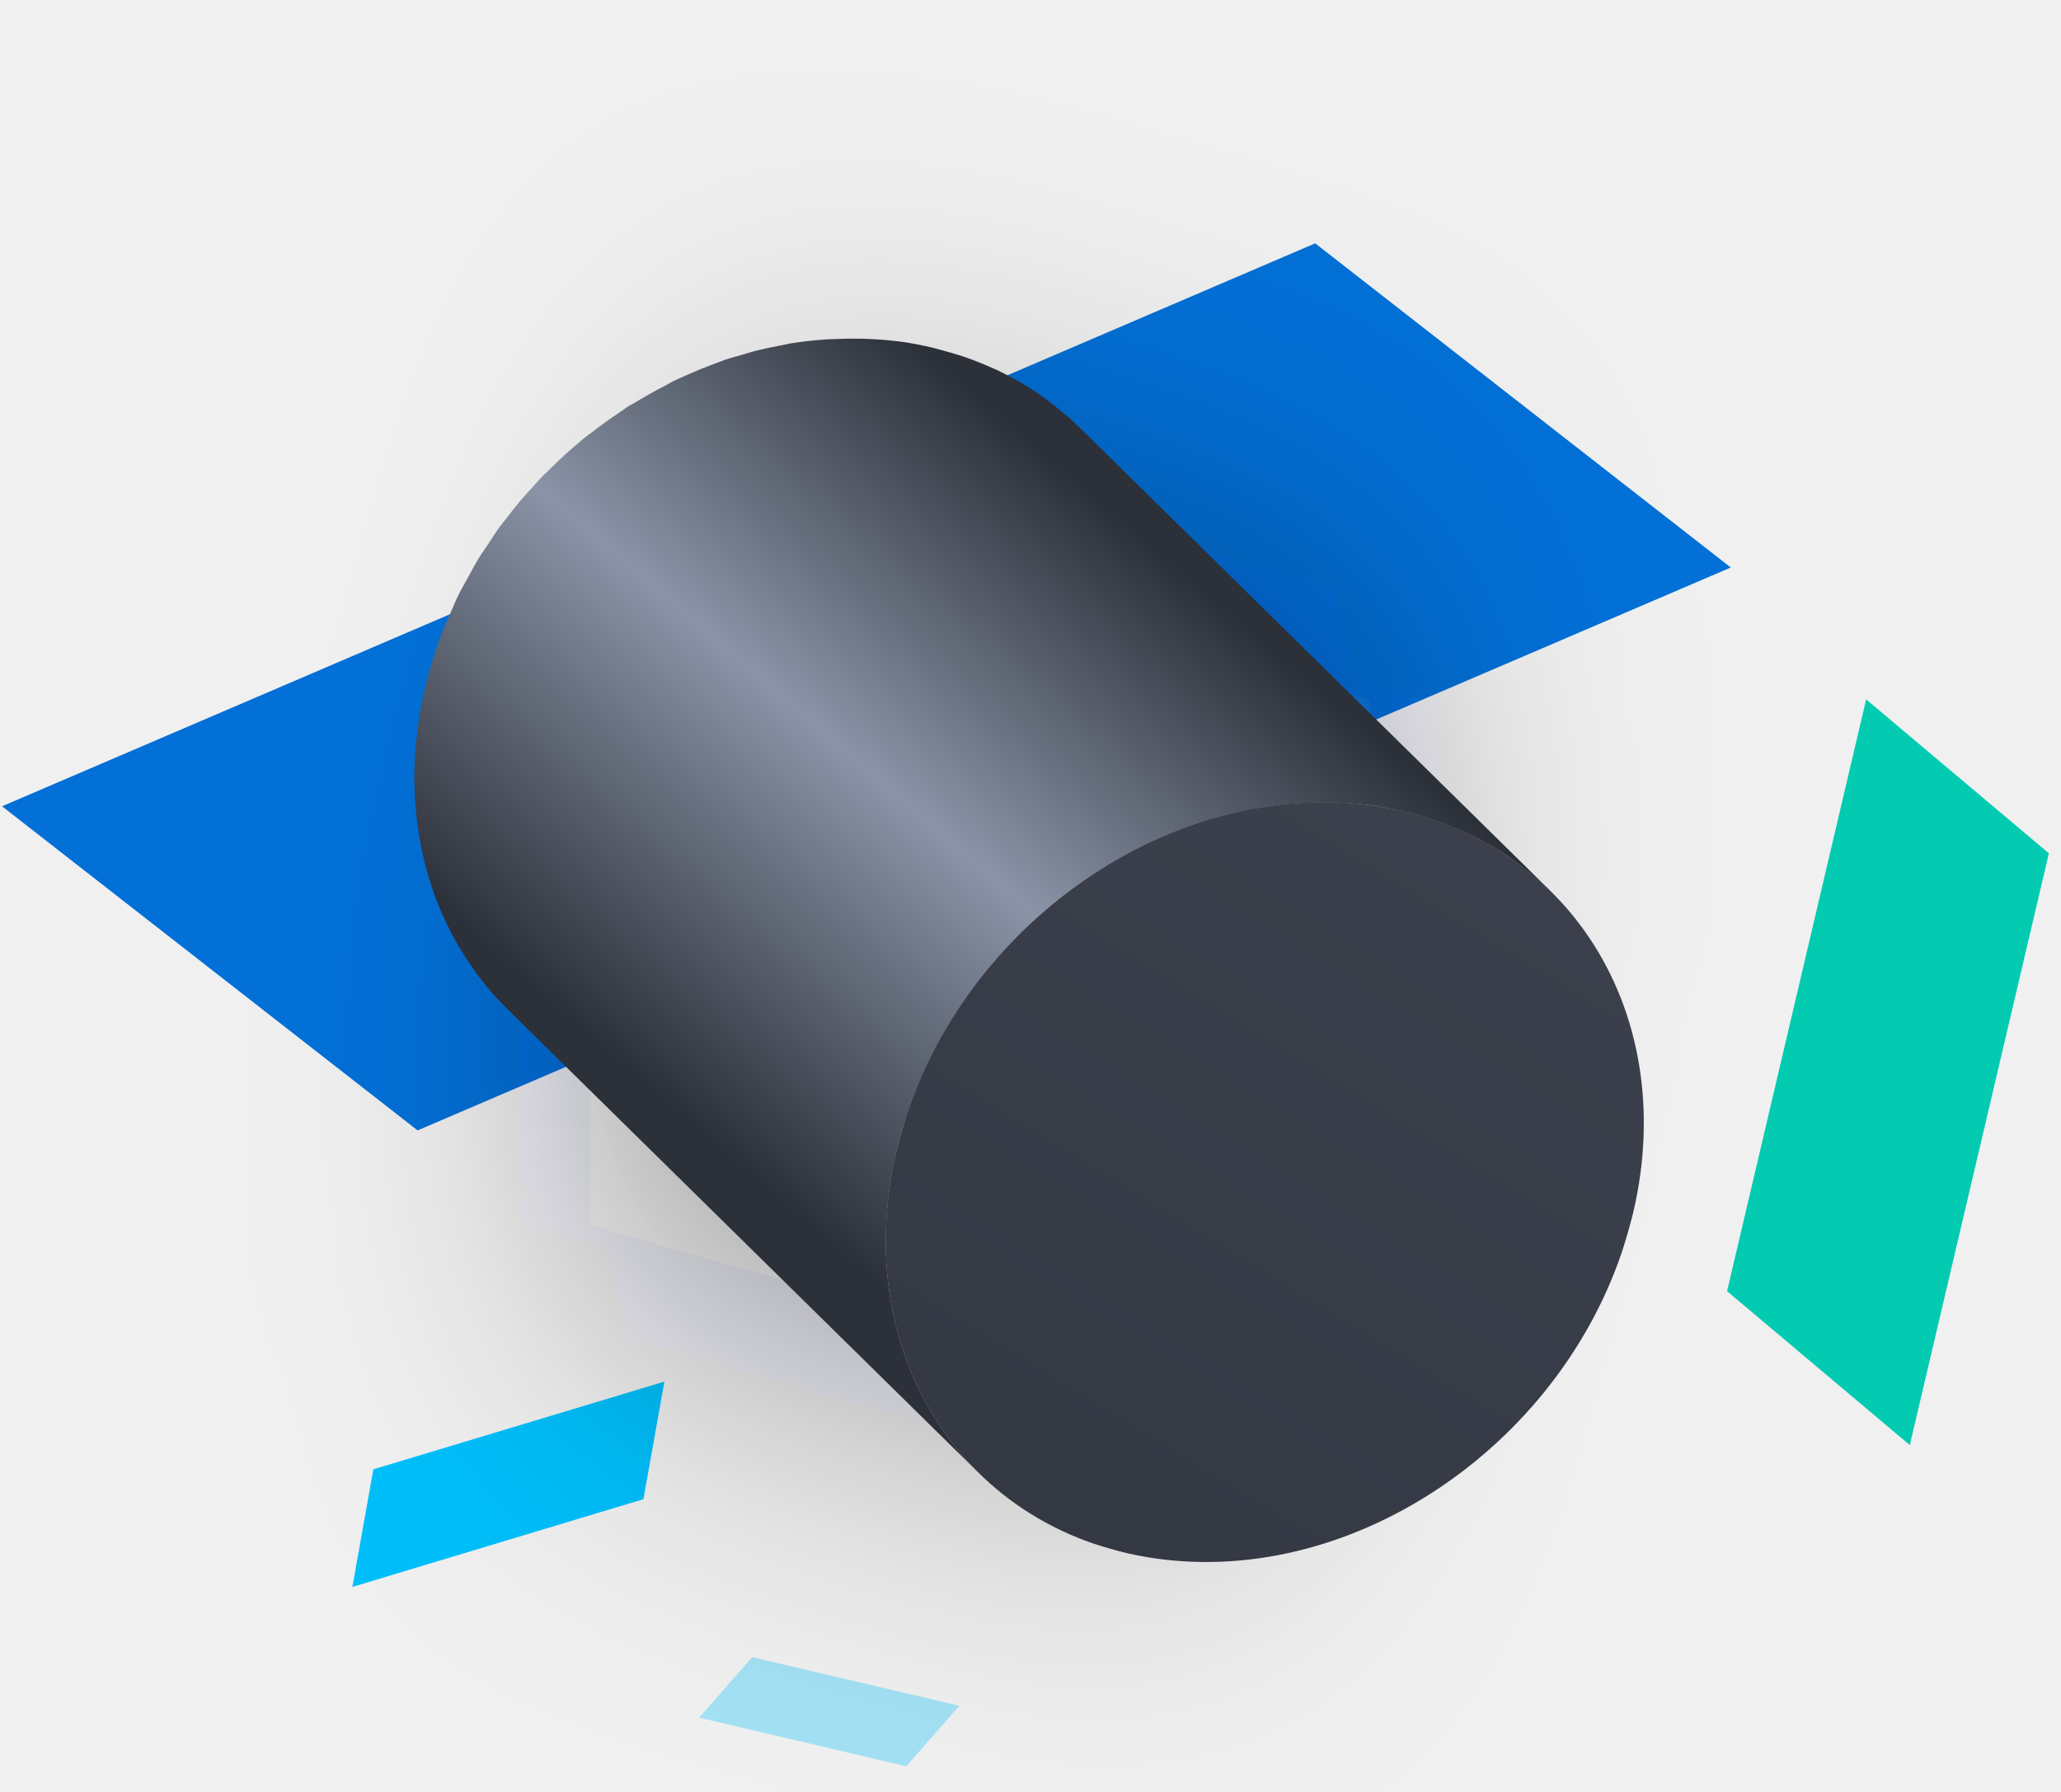
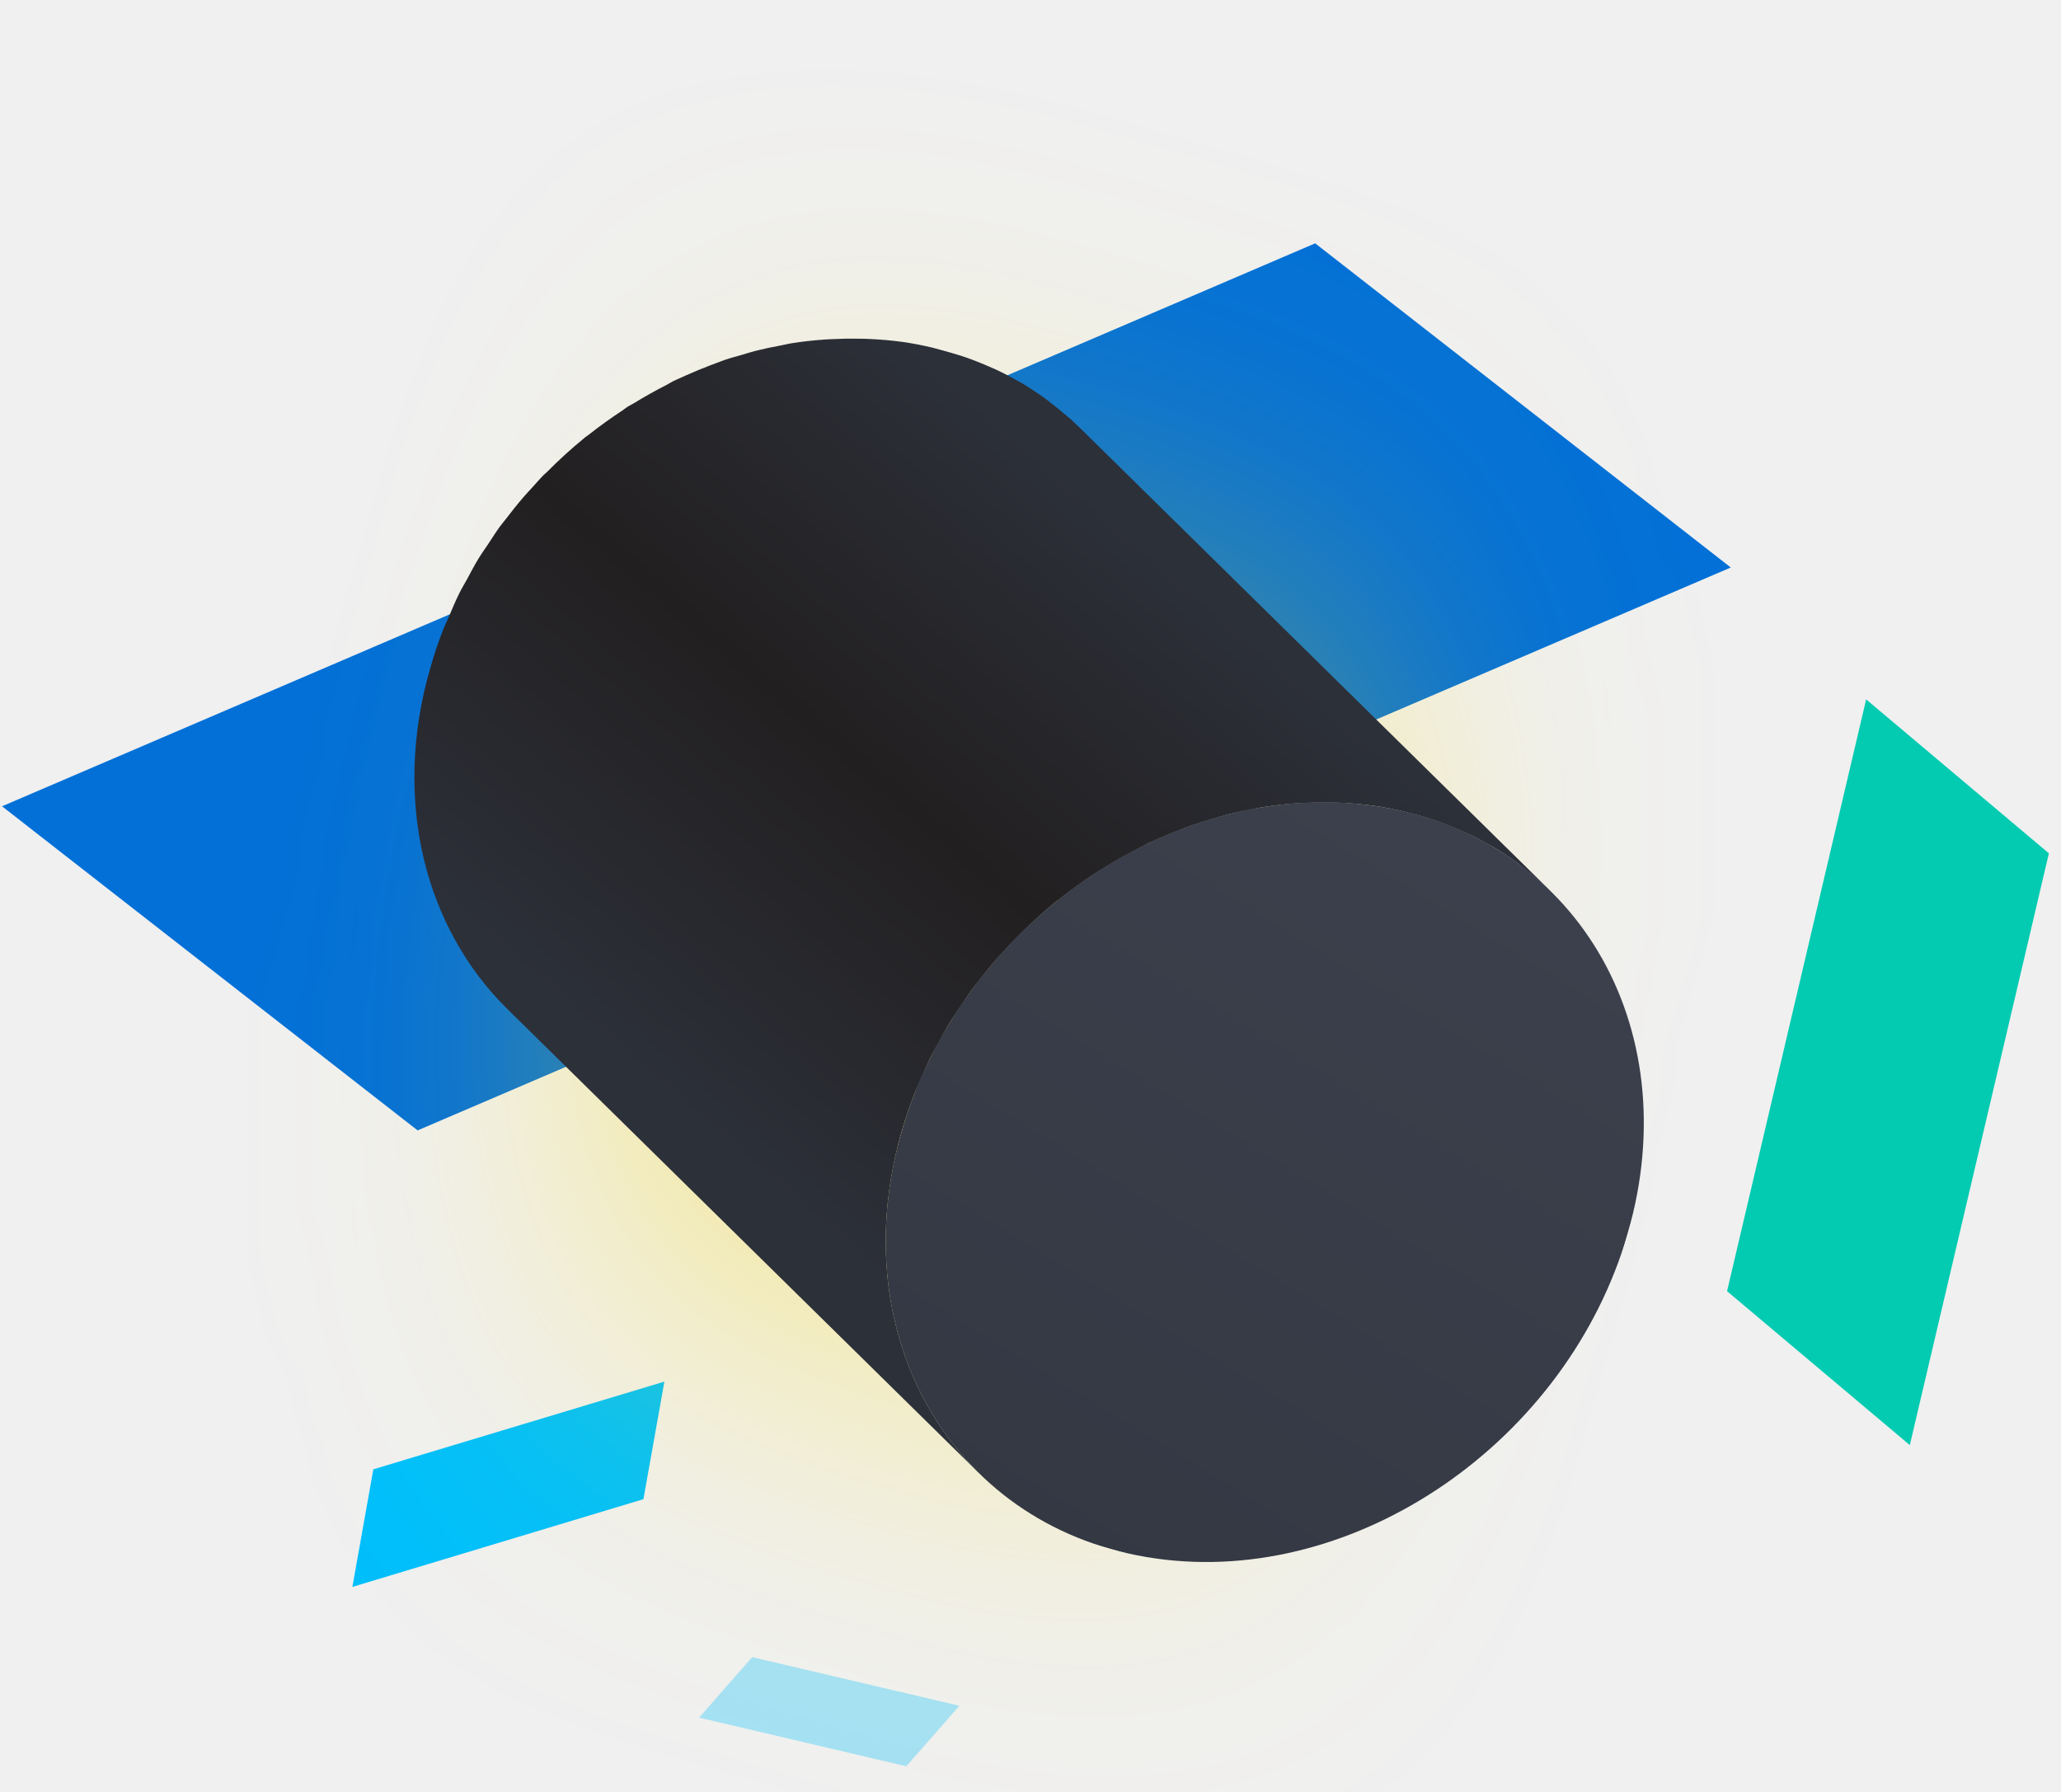
<svg xmlns="http://www.w3.org/2000/svg" xmlns:xlink="http://www.w3.org/1999/xlink" width="115" height="100">
  <defs>
    <filter x="-90%" y="-90%" width="280%" height="280%" filterUnits="objectBoundingBox" id="a">
      <feGaussianBlur stdDeviation="12" in="SourceGraphic" />
    </filter>
    <path id="b" d="M0 .856h63.533v59.675H0z" />
    <linearGradient x1="56.146%" y1="10.87%" x2="25.695%" y2="72.649%" id="c">
      <stop stop-color="#2C3039" offset="0%" />
-       <stop stop-color="#8A94A7" offset="48.131%" />
+       <stop stop-color="#221f20" offset="48.131%" />
      <stop stop-color="#2C3039" offset="100%" />
    </linearGradient>
    <path id="e" d="M.062.344h40.511v44.1H.062z" />
    <linearGradient x1="49.892%" y1=".428%" x2="24.856%" y2="100%" id="f">
      <stop stop-color="#3B404C" offset="0%" />
      <stop stop-color="#333843" offset="100%" />
    </linearGradient>
  </defs>
  <g fill="none" fill-rule="evenodd">
    <path fill="#0270D7" d="M23.302 63.083L.112 44.995l73.273-31.416 23.19 18.091z" />
    <path fill="#00BFFB" d="M35.902 83.663l1.17-6.562-16.24 4.895-1.17 6.563z" />
    <path fill-opacity=".32" fill="#00BFFB" d="M41.972 92.478l-2.962 3.376 11.56 2.714 2.961-3.376z" />
-     <path fill-opacity=".48" fill="#1D2026" filter="url(#a)" d="M36.056 33.707h40v40h-40z" transform="rotate(16 55.276 48.942)" />
+     <path fill-opacity=".48" fill="#fadb00" filter="url(#a)" d="M36.056 33.707h40v40h-40z" transform="rotate(16 55.276 48.942)" />
    <g transform="rotate(16 -28.89 116.929)">
      <mask id="d" fill="#fff">
        <use xlink:href="#b" />
      </mask>
      <path d="M32.628 40.394c.06-.485.116-.972.204-1.45.055-.295.135-.583.2-.874.096-.427.181-.856.296-1.276.084-.303.192-.596.286-.894.128-.401.246-.808.393-1.202.05-.141.113-.275.169-.414.195-.5.4-.997.624-1.483.103-.22.214-.434.322-.65a28.007 28.007 0 0 1 2.005-3.412c.07-.1.15-.192.219-.29.448-.622.922-1.222 1.418-1.801.172-.198.347-.391.523-.584.464-.508.946-.993 1.444-1.46.175-.162.343-.334.522-.493.13-.113.263-.22.392-.332a25.56 25.56 0 0 1 1.147-.91c.146-.11.291-.22.44-.325.356-.254.723-.49 1.093-.723.212-.134.42-.276.637-.402.428-.252.868-.48 1.311-.702.157-.08.307-.169.465-.244a22.326 22.326 0 0 1 1.727-.721c.162-.06.326-.111.49-.168.45-.155.905-.293 1.366-.417.178-.047.354-.097.532-.14a20.012 20.012 0 0 1 1.862-.362 18.96 18.96 0 0 1 1.675-.155c.175-.01.347-.008.52-.013.382-.008.76-.008 1.134.005a17.935 17.935 0 0 1 1.654.144c.174.022.347.042.518.07.44.071.874.161 1.301.266.075.019.154.03.229.05.508.132 1.003.29 1.49.467.143.05.28.11.42.166.347.136.691.282 1.025.44.288.135.575.268.852.419L31.118 2.89a18.16 18.16 0 0 0-.619-.319c-.075-.038-.156-.065-.233-.1-.337-.16-.68-.305-1.028-.442-.14-.055-.276-.115-.417-.165-.49-.176-.985-.335-1.493-.466l-.03-.01c-.063-.016-.13-.024-.192-.04-.43-.105-.865-.195-1.307-.267-.17-.027-.344-.047-.518-.07a17.934 17.934 0 0 0-1.654-.144 17.699 17.699 0 0 0-1.133-.004c-.174.004-.346.003-.52.012-.554.03-1.112.076-1.678.155a20.56 20.56 0 0 0-1.86.364c-.178.04-.355.09-.532.139-.46.122-.917.262-1.368.417-.162.055-.326.106-.488.168-.566.209-1.126.436-1.674.694l-.054.027c-.155.074-.304.162-.458.24a22.56 22.56 0 0 0-1.318.705c-.215.127-.421.268-.633.401-.276.174-.558.338-.826.524-.093.064-.181.135-.272.2-.148.106-.293.217-.438.325-.39.291-.77.594-1.145.91-.132.112-.264.219-.394.333-.065.058-.136.11-.2.169-.113.102-.21.22-.32.324-.5.465-.982.952-1.445 1.46-.097.106-.208.197-.303.304-.079.09-.143.19-.22.281a26.06 26.06 0 0 0-1.42 1.8c-.057.08-.125.152-.182.233-.013.018-.023.038-.036.057a26.58 26.58 0 0 0-1.459 2.366c-.047.087-.108.167-.156.253-.138.26-.26.528-.391.792-.107.217-.218.43-.32.65-.225.485-.43.98-.625 1.481-.054.14-.118.276-.17.417l-.029.07c-.135.368-.242.749-.361 1.126-.094.3-.204.594-.287.899-.119.425-.204.859-.3 1.29-.065.287-.143.57-.197.86-.09.484-.145.974-.205 1.463-.03.247-.08.488-.102.734-.07.74-.107 1.485-.108 2.233-.014 7.778 3.736 14.079 9.395 17.158L41.813 60.53c-5.66-3.08-9.41-9.38-9.395-17.156.001-.75.037-1.495.107-2.235.024-.25.072-.496.103-.746" fill="url(#c)" mask="url(#d)" />
    </g>
    <g transform="rotate(16 -109.581 222.973)">
      <mask id="g" fill="#fff">
        <use xlink:href="#e" />
      </mask>
      <path d="M20.358.531C31.545-1.04 40.595 7.473 40.574 19.548c-.023 12.075-9.11 23.137-20.297 24.71C9.09 45.83.04 37.316.062 25.24.084 13.166 9.172 2.103 20.358.531" fill="url(#f)" mask="url(#g)" />
    </g>
    <path fill="#02CBB1" d="M114.324 47.62l-10.196-8.59-7.761 33.025 10.197 8.59z" />
  </g>
</svg>
